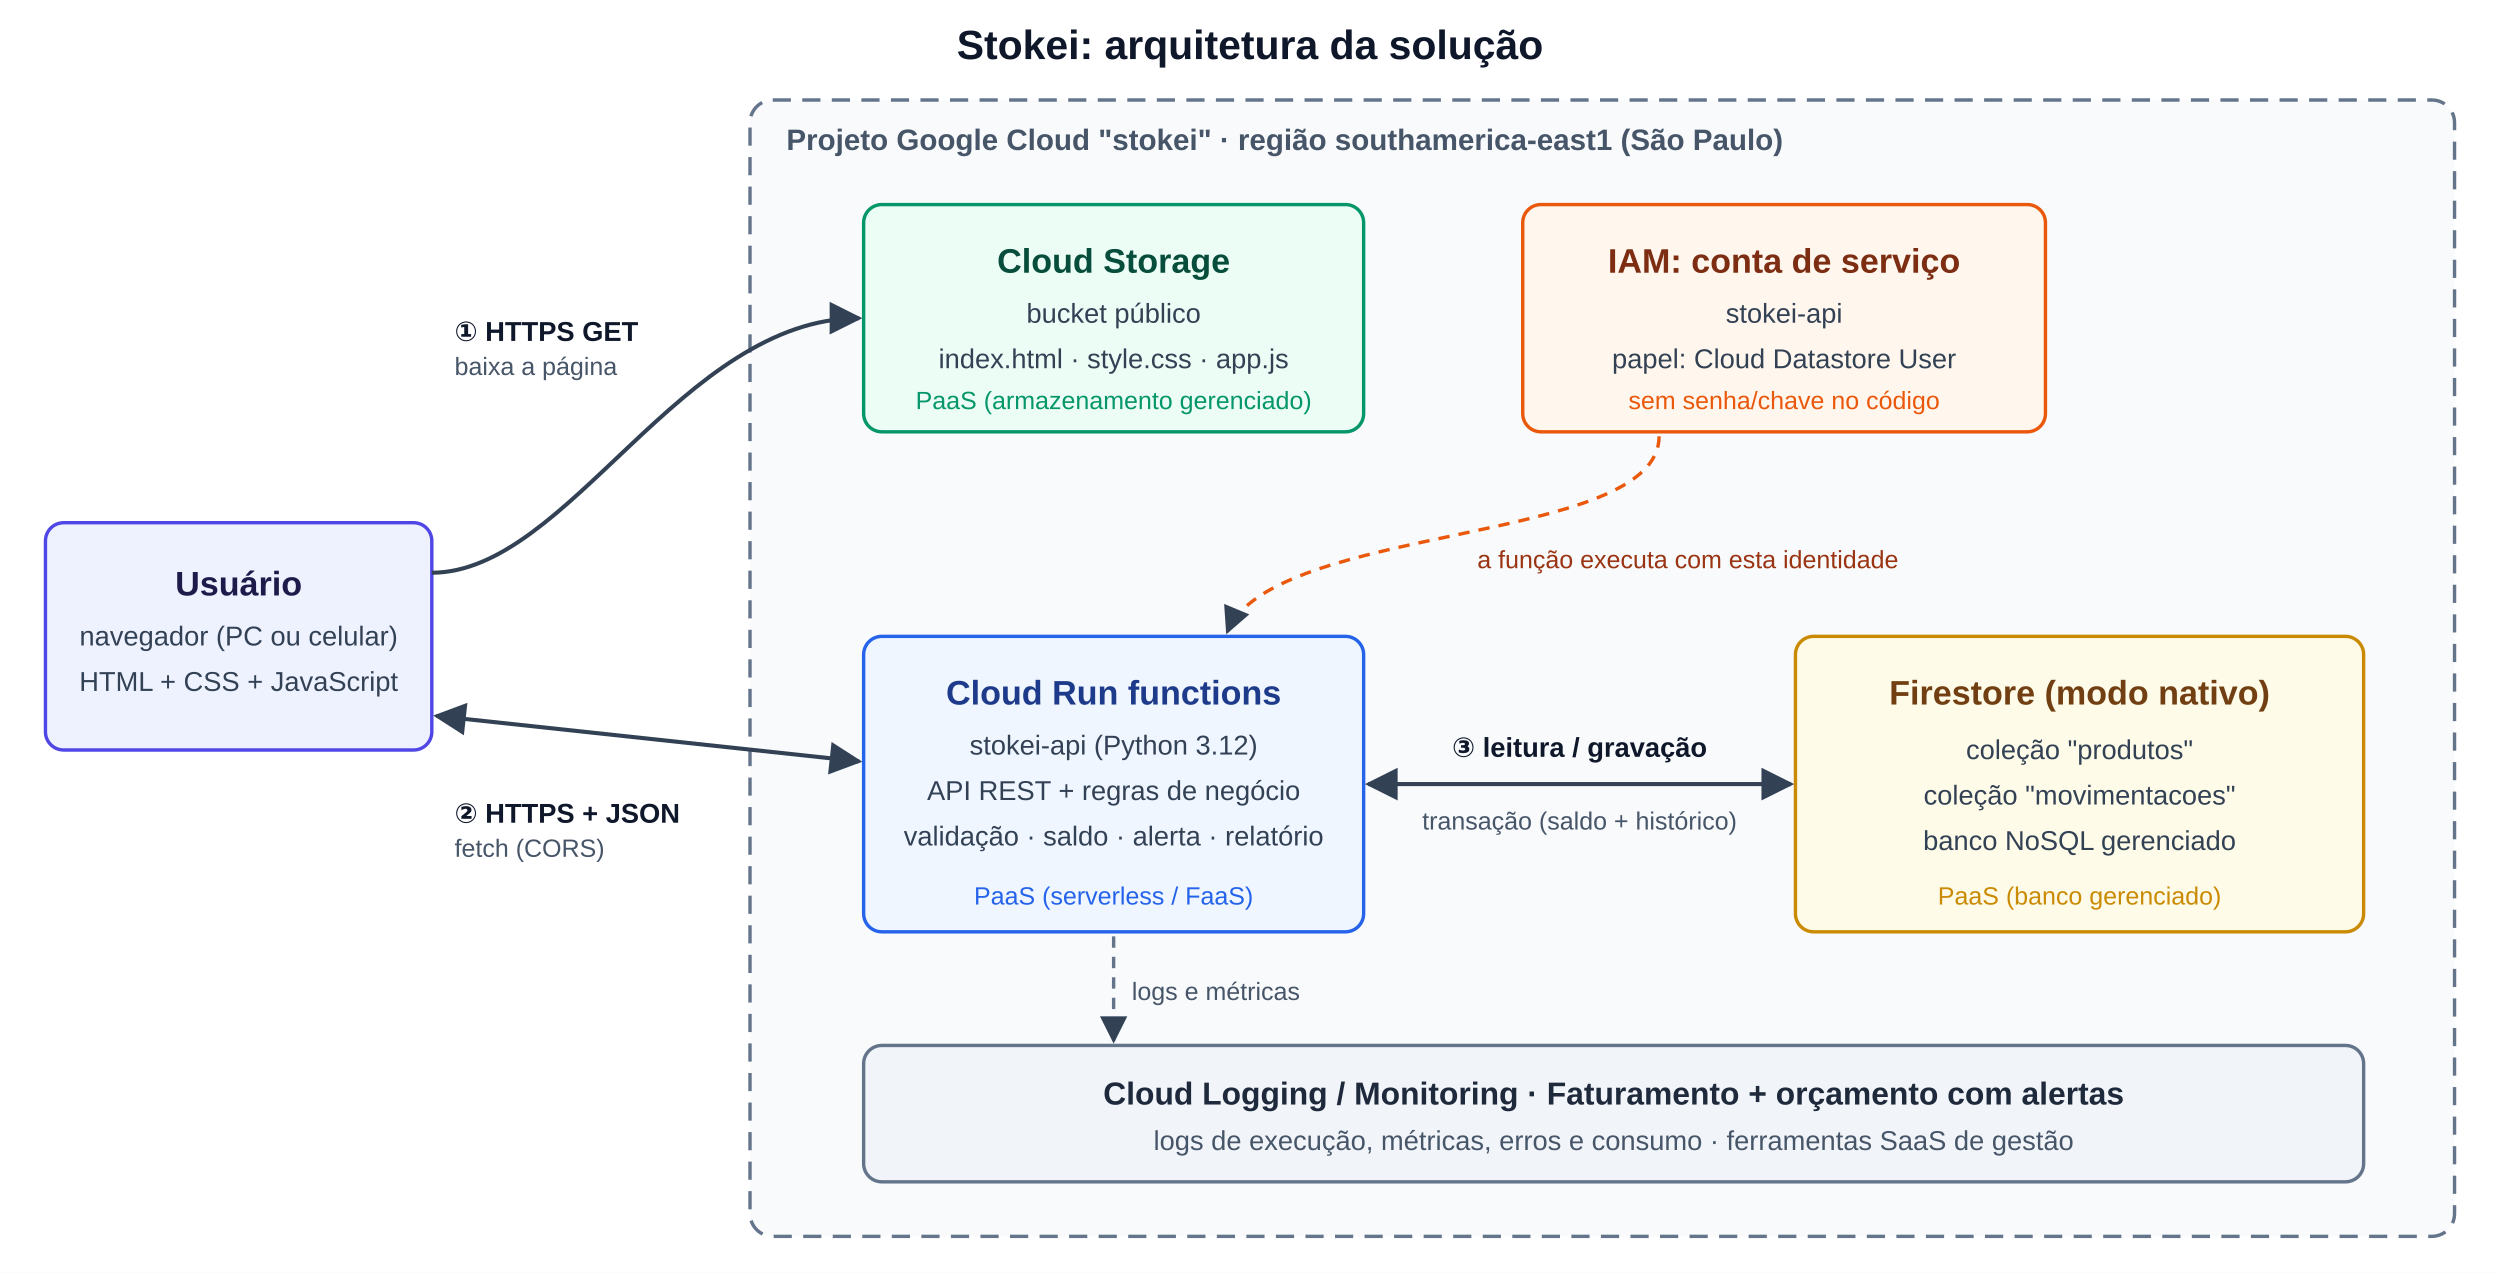
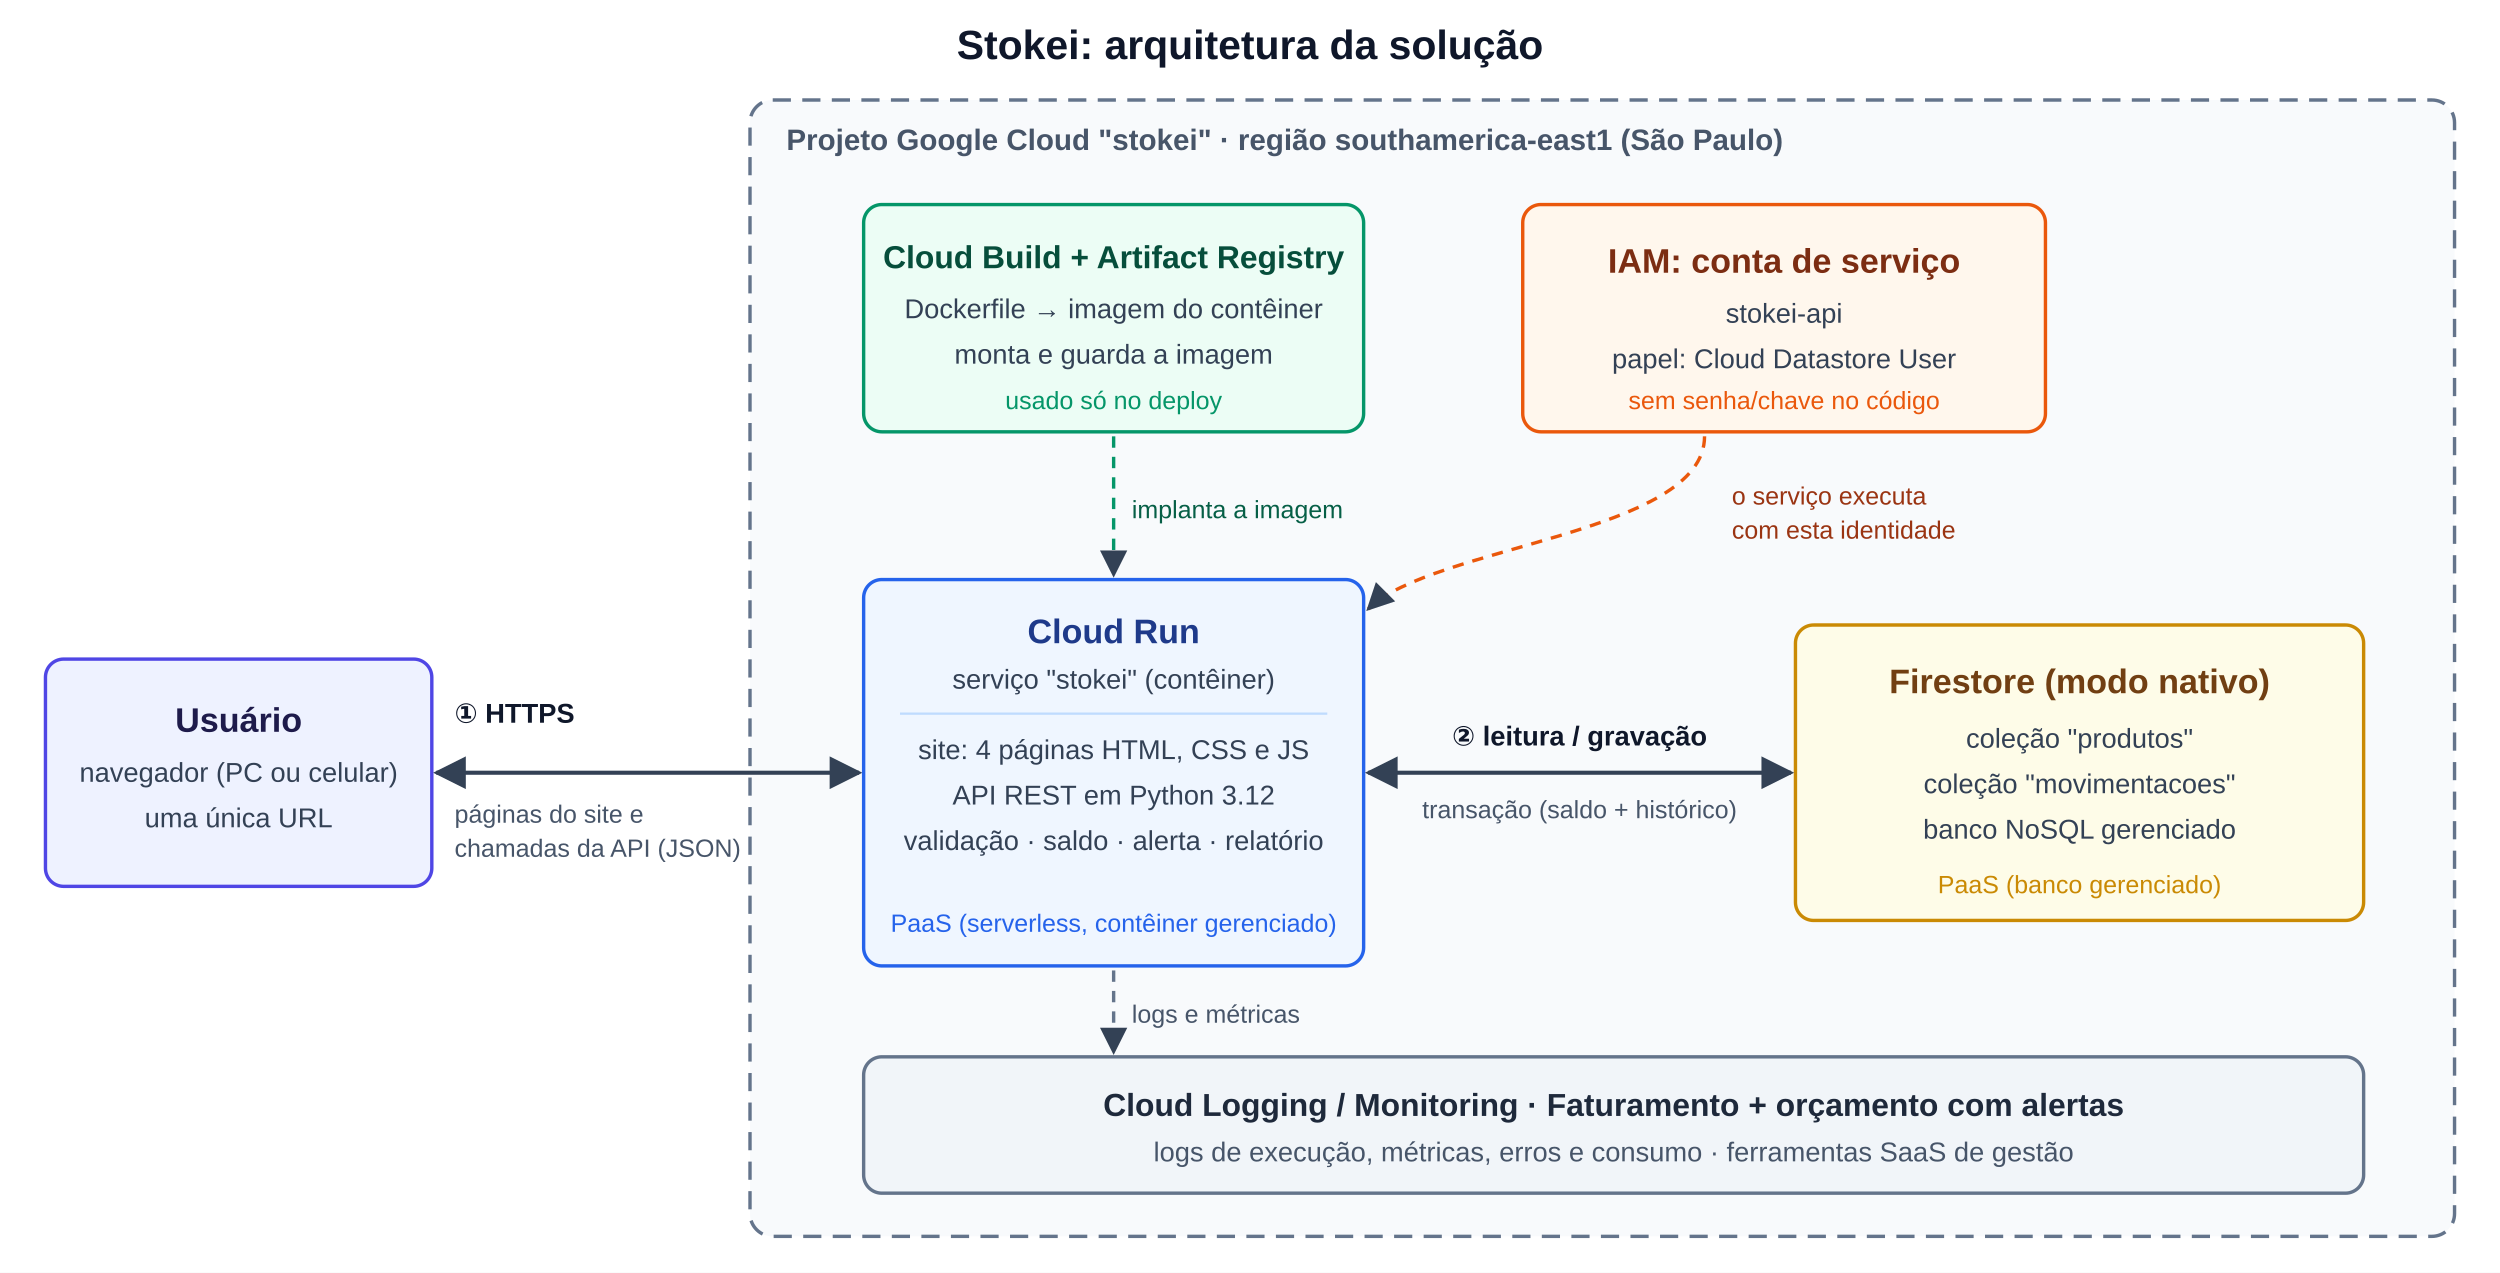
<svg xmlns="http://www.w3.org/2000/svg" width="1100" height="560" viewBox="0 0 1100 560" font-family="Arial, Helvetica, sans-serif">
  <defs>
    <marker id="seta" viewBox="0 0 10 10" refX="9" refY="5" markerWidth="8" markerHeight="8" orient="auto-start-reverse">
      <path d="M0,0 L10,5 L0,10 z" fill="#334155" />
    </marker>
  </defs>
  <rect width="1100" height="560" fill="#ffffff" />
  <text x="550" y="26" text-anchor="middle" font-size="18" font-weight="bold" fill="#0f172a">Stokei: arquitetura da solução</text>
-   <rect x="20" y="230" width="170" height="100" rx="8" fill="#eef2ff" stroke="#4f46e5" stroke-width="1.5" />
-   <text x="105" y="262" text-anchor="middle" font-size="15" font-weight="bold" fill="#1e1b4b">Usuário</text>
-   <text x="105" y="284" text-anchor="middle" font-size="12" fill="#334155">navegador (PC ou celular)</text>
-   <text x="105" y="304" text-anchor="middle" font-size="12" fill="#334155">HTML + CSS + JavaScript</text>
+   <rect x="20" y="290" width="170" height="100" rx="8" fill="#eef2ff" stroke="#4f46e5" stroke-width="1.5" />
+   <text x="105" y="322" text-anchor="middle" font-size="15" font-weight="bold" fill="#1e1b4b">Usuário</text>
+   <text x="105" y="344" text-anchor="middle" font-size="12" fill="#334155">navegador (PC ou celular)</text>
+   <text x="105" y="364" text-anchor="middle" font-size="12" fill="#334155">uma única URL</text>
  <rect x="330" y="44" width="750" height="500" rx="10" fill="#f8fafc" stroke="#64748b" stroke-width="1.5" stroke-dasharray="8 5" />
  <text x="346" y="66" font-size="13" font-weight="bold" fill="#475569">Projeto Google Cloud "stokei" · região southamerica-east1 (São Paulo)</text>
-   <path d="M190,252 C250,252 300,140 378,140" fill="none" stroke="#334155" stroke-width="1.8" marker-end="url(#seta)" />
-   <text x="200" y="150" font-size="12" fill="#0f172a" font-weight="bold">① HTTPS GET</text>
-   <text x="200" y="165" font-size="11" fill="#475569">baixa a página</text>
-   <line x1="192" y1="315" x2="378" y2="335" stroke="#334155" stroke-width="1.8" marker-start="url(#seta)" marker-end="url(#seta)" />
-   <text x="200" y="362" font-size="12" fill="#0f172a" font-weight="bold">② HTTPS + JSON</text>
-   <text x="200" y="377" font-size="11" fill="#475569">fetch (CORS)</text>
+   <line x1="192" y1="340" x2="378" y2="340" stroke="#334155" stroke-width="1.8" marker-start="url(#seta)" marker-end="url(#seta)" />
+   <text x="200" y="318" font-size="12" fill="#0f172a" font-weight="bold">① HTTPS</text>
+   <text x="200" y="362" font-size="11" fill="#475569">páginas do site e</text>
+   <text x="200" y="377" font-size="11" fill="#475569">chamadas da API (JSON)</text>
  <g transform="translate(90,0)">
    <rect x="290" y="90" width="220" height="100" rx="8" fill="#ecfdf5" stroke="#059669" stroke-width="1.5" />
-     <text x="400" y="120" text-anchor="middle" font-size="15" font-weight="bold" fill="#064e3b">Cloud Storage</text>
-     <text x="400" y="142" text-anchor="middle" font-size="12" fill="#334155">bucket público</text>
-     <text x="400" y="162" text-anchor="middle" font-size="12" fill="#334155">index.html · style.css · app.js</text>
-     <text x="400" y="180" text-anchor="middle" font-size="11" fill="#059669">PaaS (armazenamento gerenciado)</text>
+     <text x="400" y="118" text-anchor="middle" font-size="14" font-weight="bold" fill="#064e3b">Cloud Build + Artifact Registry</text>
+     <text x="400" y="140" text-anchor="middle" font-size="12" fill="#334155">Dockerfile → imagem do contêiner</text>
+     <text x="400" y="160" text-anchor="middle" font-size="12" fill="#334155">monta e guarda a imagem</text>
+     <text x="400" y="180" text-anchor="middle" font-size="11" fill="#059669">usado só no deploy</text>
    <rect x="580" y="90" width="230" height="100" rx="8" fill="#fff7ed" stroke="#ea580c" stroke-width="1.5" />
    <text x="695" y="120" text-anchor="middle" font-size="15" font-weight="bold" fill="#7c2d12">IAM: conta de serviço</text>
    <text x="695" y="142" text-anchor="middle" font-size="12" fill="#334155">stokei-api</text>
    <text x="695" y="162" text-anchor="middle" font-size="12" fill="#334155">papel: Cloud Datastore User</text>
    <text x="695" y="180" text-anchor="middle" font-size="11" fill="#ea580c">sem senha/chave no código</text>
-     <rect x="290" y="280" width="220" height="130" rx="8" fill="#eff6ff" stroke="#2563eb" stroke-width="1.5" />
-     <text x="400" y="310" text-anchor="middle" font-size="15" font-weight="bold" fill="#1e3a8a">Cloud Run functions</text>
-     <text x="400" y="332" text-anchor="middle" font-size="12" fill="#334155">stokei-api (Python 3.12)</text>
-     <text x="400" y="352" text-anchor="middle" font-size="12" fill="#334155">API REST + regras de negócio</text>
-     <text x="400" y="372" text-anchor="middle" font-size="12" fill="#334155">validação · saldo · alerta · relatório</text>
-     <text x="400" y="398" text-anchor="middle" font-size="11" fill="#2563eb">PaaS (serverless / FaaS)</text>
-     <rect x="700" y="280" width="250" height="130" rx="8" fill="#fefce8" stroke="#ca8a04" stroke-width="1.5" />
-     <text x="825" y="310" text-anchor="middle" font-size="15" font-weight="bold" fill="#713f12">Firestore (modo nativo)</text>
-     <text x="825" y="334" text-anchor="middle" font-size="12" fill="#334155">coleção "produtos"</text>
-     <text x="825" y="354" text-anchor="middle" font-size="12" fill="#334155">coleção "movimentacoes"</text>
-     <text x="825" y="374" text-anchor="middle" font-size="12" fill="#334155">banco NoSQL gerenciado</text>
-     <text x="825" y="398" text-anchor="middle" font-size="11" fill="#ca8a04">PaaS (banco gerenciado)</text>
-     <rect x="290" y="460" width="660" height="60" rx="8" fill="#f1f5f9" stroke="#64748b" stroke-width="1.5" />
-     <text x="620" y="486" text-anchor="middle" font-size="14" font-weight="bold" fill="#1e293b">Cloud Logging / Monitoring · Faturamento + orçamento com alertas</text>
-     <text x="620" y="506" text-anchor="middle" font-size="12" fill="#475569">logs de execução, métricas, erros e consumo · ferramentas SaaS de gestão</text>
-     <line x1="512" y1="345" x2="698" y2="345" stroke="#334155" stroke-width="1.8" marker-start="url(#seta)" marker-end="url(#seta)" />
-     <text x="605" y="333" text-anchor="middle" font-size="12" fill="#0f172a" font-weight="bold">③ leitura / gravação</text>
-     <text x="605" y="365" text-anchor="middle" font-size="11" fill="#475569">transação (saldo + histórico)</text>
-     <path d="M640,192 C640,240 470,230 450,278" fill="none" stroke="#ea580c" stroke-width="1.5" stroke-dasharray="5 4" marker-end="url(#seta)" />
-     <text x="560" y="250" font-size="11" fill="#9a3412">a função executa com esta identidade</text>
-     <line x1="400" y1="412" x2="400" y2="458" stroke="#64748b" stroke-width="1.5" stroke-dasharray="5 4" marker-end="url(#seta)" />
-     <text x="408" y="440" font-size="11" fill="#475569">logs e métricas</text>
+     <rect x="290" y="255" width="220" height="170" rx="8" fill="#eff6ff" stroke="#2563eb" stroke-width="1.5" />
+     <text x="400" y="283" text-anchor="middle" font-size="15" font-weight="bold" fill="#1e3a8a">Cloud Run</text>
+     <text x="400" y="303" text-anchor="middle" font-size="12" fill="#334155">serviço "stokei" (contêiner)</text>
+     <line x1="306" y1="314" x2="494" y2="314" stroke="#bfdbfe" stroke-width="1" />
+     <text x="400" y="334" text-anchor="middle" font-size="12" fill="#334155">site: 4 páginas HTML, CSS e JS</text>
+     <text x="400" y="354" text-anchor="middle" font-size="12" fill="#334155">API REST em Python 3.12</text>
+     <text x="400" y="374" text-anchor="middle" font-size="12" fill="#334155">validação · saldo · alerta · relatório</text>
+     <text x="400" y="410" text-anchor="middle" font-size="11" fill="#2563eb">PaaS (serverless, contêiner gerenciado)</text>
+     <rect x="700" y="275" width="250" height="130" rx="8" fill="#fefce8" stroke="#ca8a04" stroke-width="1.5" />
+     <text x="825" y="305" text-anchor="middle" font-size="15" font-weight="bold" fill="#713f12">Firestore (modo nativo)</text>
+     <text x="825" y="329" text-anchor="middle" font-size="12" fill="#334155">coleção "produtos"</text>
+     <text x="825" y="349" text-anchor="middle" font-size="12" fill="#334155">coleção "movimentacoes"</text>
+     <text x="825" y="369" text-anchor="middle" font-size="12" fill="#334155">banco NoSQL gerenciado</text>
+     <text x="825" y="393" text-anchor="middle" font-size="11" fill="#ca8a04">PaaS (banco gerenciado)</text>
+     <rect x="290" y="465" width="660" height="60" rx="8" fill="#f1f5f9" stroke="#64748b" stroke-width="1.5" />
+     <text x="620" y="491" text-anchor="middle" font-size="14" font-weight="bold" fill="#1e293b">Cloud Logging / Monitoring · Faturamento + orçamento com alertas</text>
+     <text x="620" y="511" text-anchor="middle" font-size="12" fill="#475569">logs de execução, métricas, erros e consumo · ferramentas SaaS de gestão</text>
+     <line x1="400" y1="192" x2="400" y2="253" stroke="#059669" stroke-width="1.5" stroke-dasharray="5 4" marker-end="url(#seta)" />
+     <text x="408" y="228" font-size="11" fill="#065f46">implanta a imagem</text>
+     <line x1="512" y1="340" x2="698" y2="340" stroke="#334155" stroke-width="1.8" marker-start="url(#seta)" marker-end="url(#seta)" />
+     <text x="605" y="328" text-anchor="middle" font-size="12" fill="#0f172a" font-weight="bold">② leitura / gravação</text>
+     <text x="605" y="360" text-anchor="middle" font-size="11" fill="#475569">transação (saldo + histórico)</text>
+     <path d="M660,192 C660,235 540,240 512,268" fill="none" stroke="#ea580c" stroke-width="1.5" stroke-dasharray="5 4" marker-end="url(#seta)" />
+     <text x="672" y="222" font-size="11" fill="#9a3412">o serviço executa</text>
+     <text x="672" y="237" font-size="11" fill="#9a3412">com esta identidade</text>
+     <line x1="400" y1="427" x2="400" y2="463" stroke="#64748b" stroke-width="1.5" stroke-dasharray="5 4" marker-end="url(#seta)" />
+     <text x="408" y="450" font-size="11" fill="#475569">logs e métricas</text>
  </g>
</svg>
